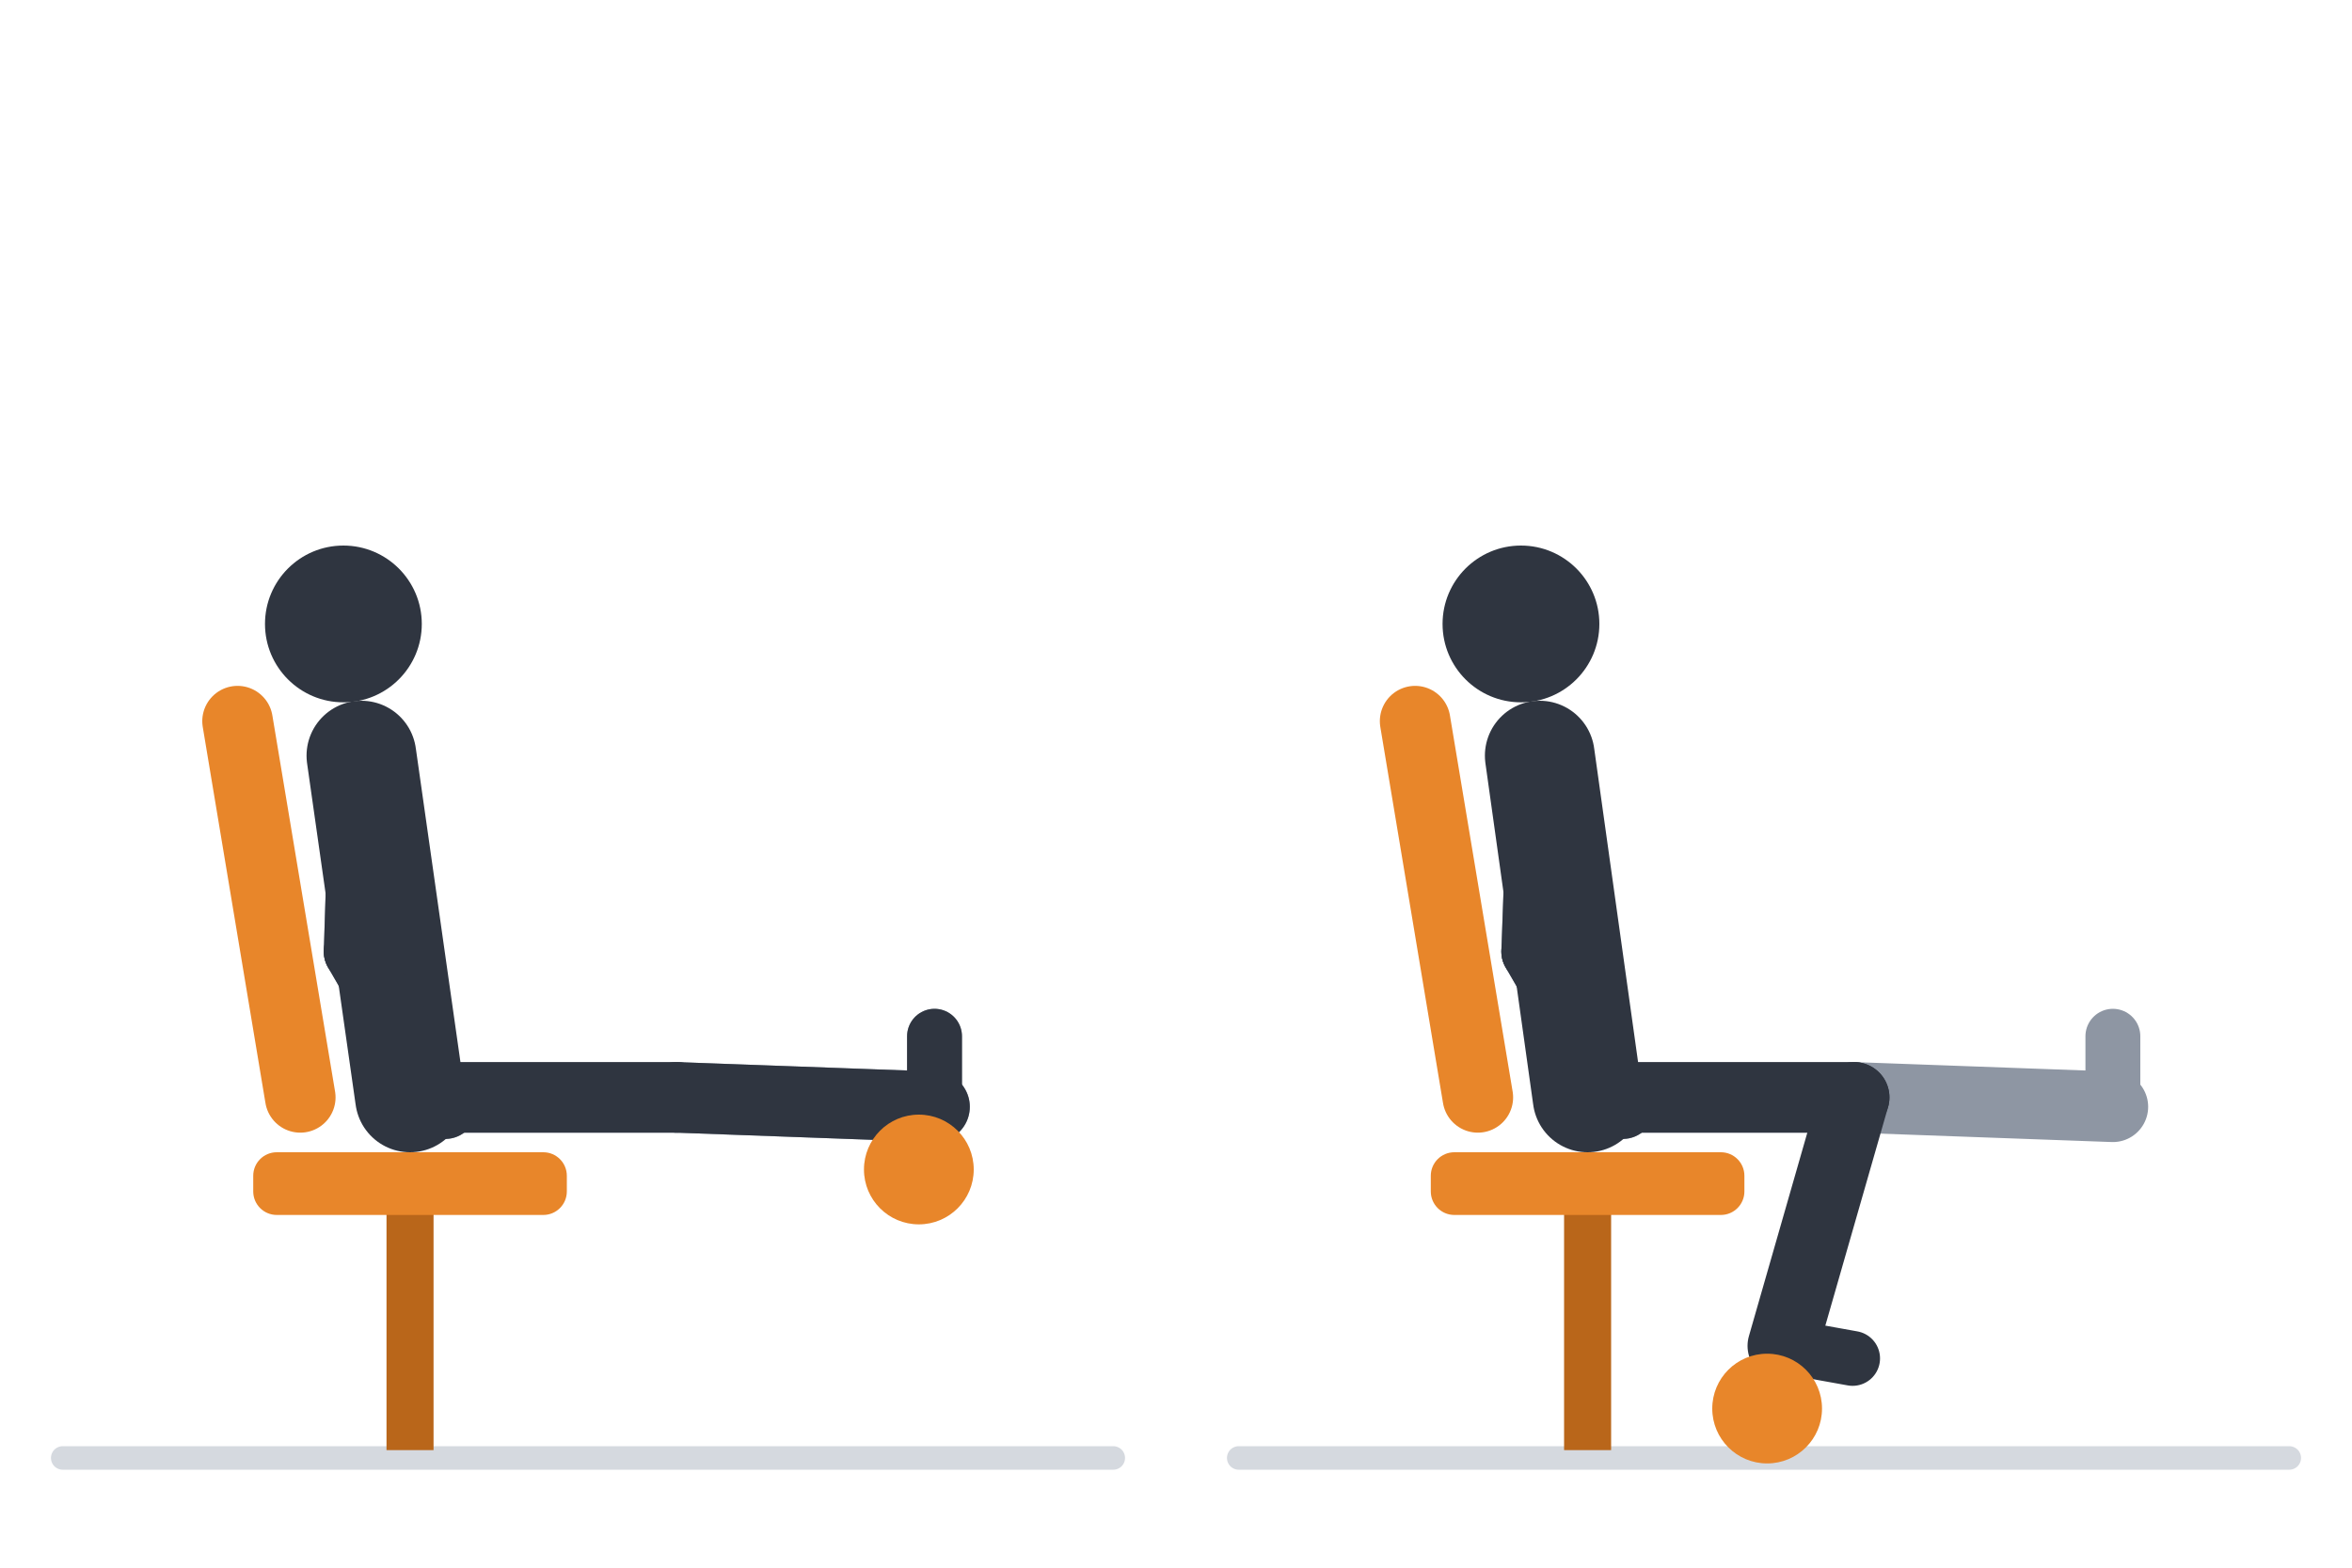
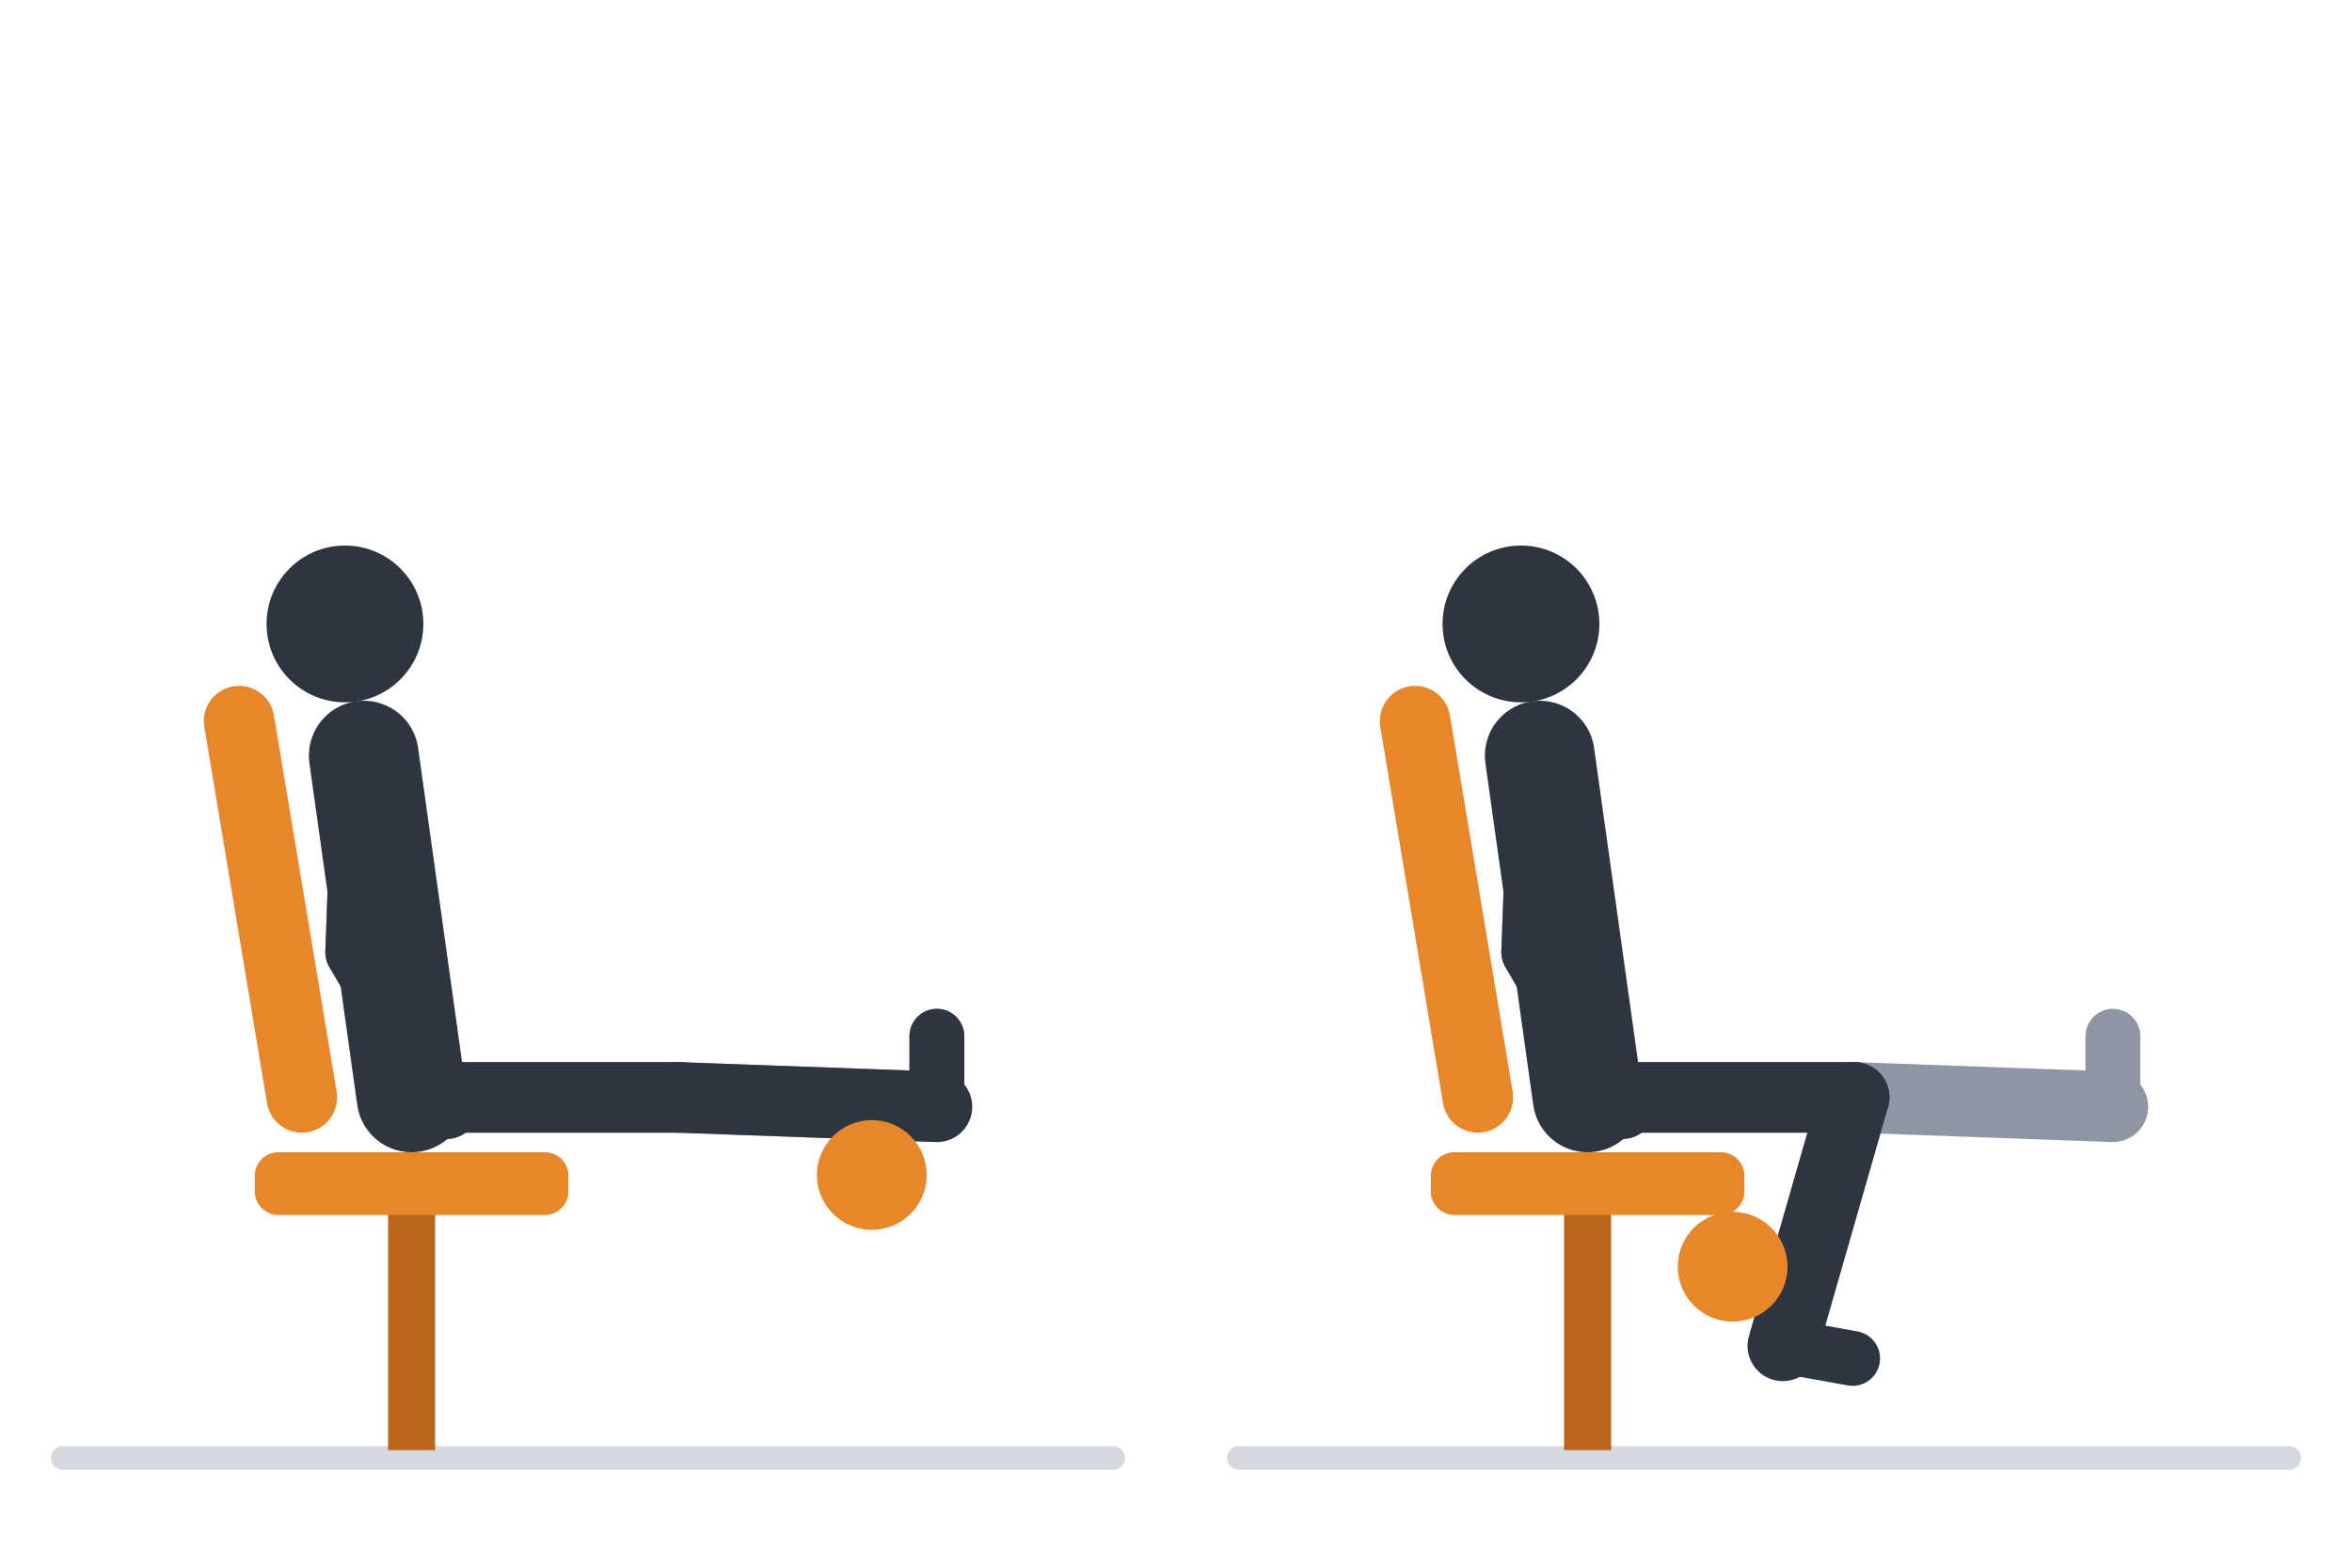
<svg xmlns="http://www.w3.org/2000/svg" width="300" height="200" viewBox="0 0 300 200">
  <line x1="8.0" y1="186.0" x2="142.0" y2="186.0" stroke="#D5D9DF" stroke-width="3" stroke-linecap="round" />
-   <line x1="52.3" y1="153.0" x2="52.3" y2="185.0" stroke="#B9661A" stroke-width="6" stroke-linecap="butt" />
-   <rect x="32.3" y="147.0" width="40.0" height="8.0" rx="3" fill="#E8862A" />
-   <line x1="38.3" y1="140.0" x2="30.3" y2="92.0" stroke="#E8862A" stroke-width="9" stroke-linecap="round" />
-   <line x1="46.1" y1="96.4" x2="45.3" y2="121.4" stroke="#8E96A3" stroke-width="8" stroke-linecap="round" />
-   <line x1="45.3" y1="121.4" x2="56.8" y2="141.3" stroke="#8E96A3" stroke-width="8" stroke-linecap="round" />
-   <line x1="52.3" y1="140.0" x2="86.3" y2="140.0" stroke="#8E96A3" stroke-width="9" stroke-linecap="round" />
-   <line x1="86.3" y1="140.0" x2="119.2" y2="141.2" stroke="#8E96A3" stroke-width="9" stroke-linecap="round" />
-   <line x1="119.2" y1="141.2" x2="119.2" y2="132.2" stroke="#8E96A3" stroke-width="7" stroke-linecap="round" />
-   <line x1="52.3" y1="140.0" x2="46.1" y2="96.4" stroke="#2F3540" stroke-width="14" stroke-linecap="round" />
-   <circle cx="43.8" cy="79.6" r="10.0" fill="#2F3540" />
-   <line x1="52.3" y1="140.0" x2="86.3" y2="140.0" stroke="#2F3540" stroke-width="9" stroke-linecap="round" />
-   <line x1="86.3" y1="140.0" x2="119.2" y2="141.2" stroke="#2F3540" stroke-width="9" stroke-linecap="round" />
-   <line x1="119.2" y1="141.2" x2="119.2" y2="132.2" stroke="#2F3540" stroke-width="7" stroke-linecap="round" />
-   <line x1="46.1" y1="96.4" x2="45.3" y2="121.4" stroke="#2F3540" stroke-width="8" stroke-linecap="round" />
-   <line x1="45.3" y1="121.4" x2="56.8" y2="141.3" stroke="#2F3540" stroke-width="8" stroke-linecap="round" />
-   <circle cx="117.2" cy="149.2" r="7.0" fill="#E8862A" />
+   <line x1="52.5" y1="153.0" x2="52.5" y2="185.0" stroke="#B9661A" stroke-width="6" stroke-linecap="butt" />
+   <rect x="32.5" y="147.0" width="40.0" height="8.0" rx="3" fill="#E8862A" />
+   <line x1="38.5" y1="140.0" x2="30.5" y2="92.0" stroke="#E8862A" stroke-width="9" stroke-linecap="round" />
+   <line x1="46.4" y1="96.4" x2="45.5" y2="121.4" stroke="#8E96A3" stroke-width="8" stroke-linecap="round" />
+   <line x1="45.5" y1="121.4" x2="57.0" y2="141.3" stroke="#8E96A3" stroke-width="8" stroke-linecap="round" />
+   <line x1="52.5" y1="140.0" x2="86.5" y2="140.0" stroke="#8E96A3" stroke-width="9" stroke-linecap="round" />
+   <line x1="86.5" y1="140.0" x2="119.5" y2="141.2" stroke="#8E96A3" stroke-width="9" stroke-linecap="round" />
+   <line x1="119.5" y1="141.2" x2="119.5" y2="132.2" stroke="#8E96A3" stroke-width="7" stroke-linecap="round" />
+   <line x1="52.5" y1="140.0" x2="46.4" y2="96.4" stroke="#2F3540" stroke-width="14" stroke-linecap="round" />
+   <circle cx="44.0" cy="79.6" r="10.0" fill="#2F3540" />
+   <line x1="52.5" y1="140.0" x2="86.5" y2="140.0" stroke="#2F3540" stroke-width="9" stroke-linecap="round" />
+   <line x1="86.5" y1="140.0" x2="119.5" y2="141.2" stroke="#2F3540" stroke-width="9" stroke-linecap="round" />
+   <line x1="119.5" y1="141.2" x2="119.5" y2="132.2" stroke="#2F3540" stroke-width="7" stroke-linecap="round" />
+   <line x1="46.4" y1="96.4" x2="45.5" y2="121.4" stroke="#2F3540" stroke-width="8" stroke-linecap="round" />
+   <line x1="45.5" y1="121.4" x2="57.0" y2="141.3" stroke="#2F3540" stroke-width="8" stroke-linecap="round" />
+   <circle cx="111.2" cy="149.9" r="7.0" fill="#E8862A" />
  <line x1="158.0" y1="186.0" x2="292.0" y2="186.0" stroke="#D5D9DF" stroke-width="3" stroke-linecap="round" />
  <line x1="202.5" y1="153.0" x2="202.5" y2="185.0" stroke="#B9661A" stroke-width="6" stroke-linecap="butt" />
  <rect x="182.5" y="147.0" width="40.0" height="8.0" rx="3" fill="#E8862A" />
  <line x1="188.5" y1="140.0" x2="180.5" y2="92.0" stroke="#E8862A" stroke-width="9" stroke-linecap="round" />
  <line x1="196.4" y1="96.4" x2="195.5" y2="121.4" stroke="#8E96A3" stroke-width="8" stroke-linecap="round" />
  <line x1="195.5" y1="121.4" x2="207.0" y2="141.3" stroke="#8E96A3" stroke-width="8" stroke-linecap="round" />
  <line x1="202.5" y1="140.0" x2="236.5" y2="140.0" stroke="#8E96A3" stroke-width="9" stroke-linecap="round" />
  <line x1="236.5" y1="140.0" x2="269.5" y2="141.2" stroke="#8E96A3" stroke-width="9" stroke-linecap="round" />
  <line x1="269.5" y1="141.2" x2="269.5" y2="132.2" stroke="#8E96A3" stroke-width="7" stroke-linecap="round" />
  <line x1="202.5" y1="140.0" x2="196.4" y2="96.4" stroke="#2F3540" stroke-width="14" stroke-linecap="round" />
  <circle cx="194.0" cy="79.6" r="10.0" fill="#2F3540" />
  <line x1="202.5" y1="140.0" x2="236.5" y2="140.0" stroke="#2F3540" stroke-width="9" stroke-linecap="round" />
  <line x1="236.5" y1="140.0" x2="227.4" y2="171.7" stroke="#2F3540" stroke-width="9" stroke-linecap="round" />
  <line x1="227.4" y1="171.7" x2="236.3" y2="173.3" stroke="#2F3540" stroke-width="7" stroke-linecap="round" />
  <line x1="196.4" y1="96.4" x2="195.5" y2="121.4" stroke="#2F3540" stroke-width="8" stroke-linecap="round" />
  <line x1="195.5" y1="121.4" x2="207.0" y2="141.3" stroke="#2F3540" stroke-width="8" stroke-linecap="round" />
-   <circle cx="225.4" cy="179.7" r="7.0" fill="#E8862A" />
+   <circle cx="221.0" cy="161.6" r="7.0" fill="#E8862A" />
</svg>
